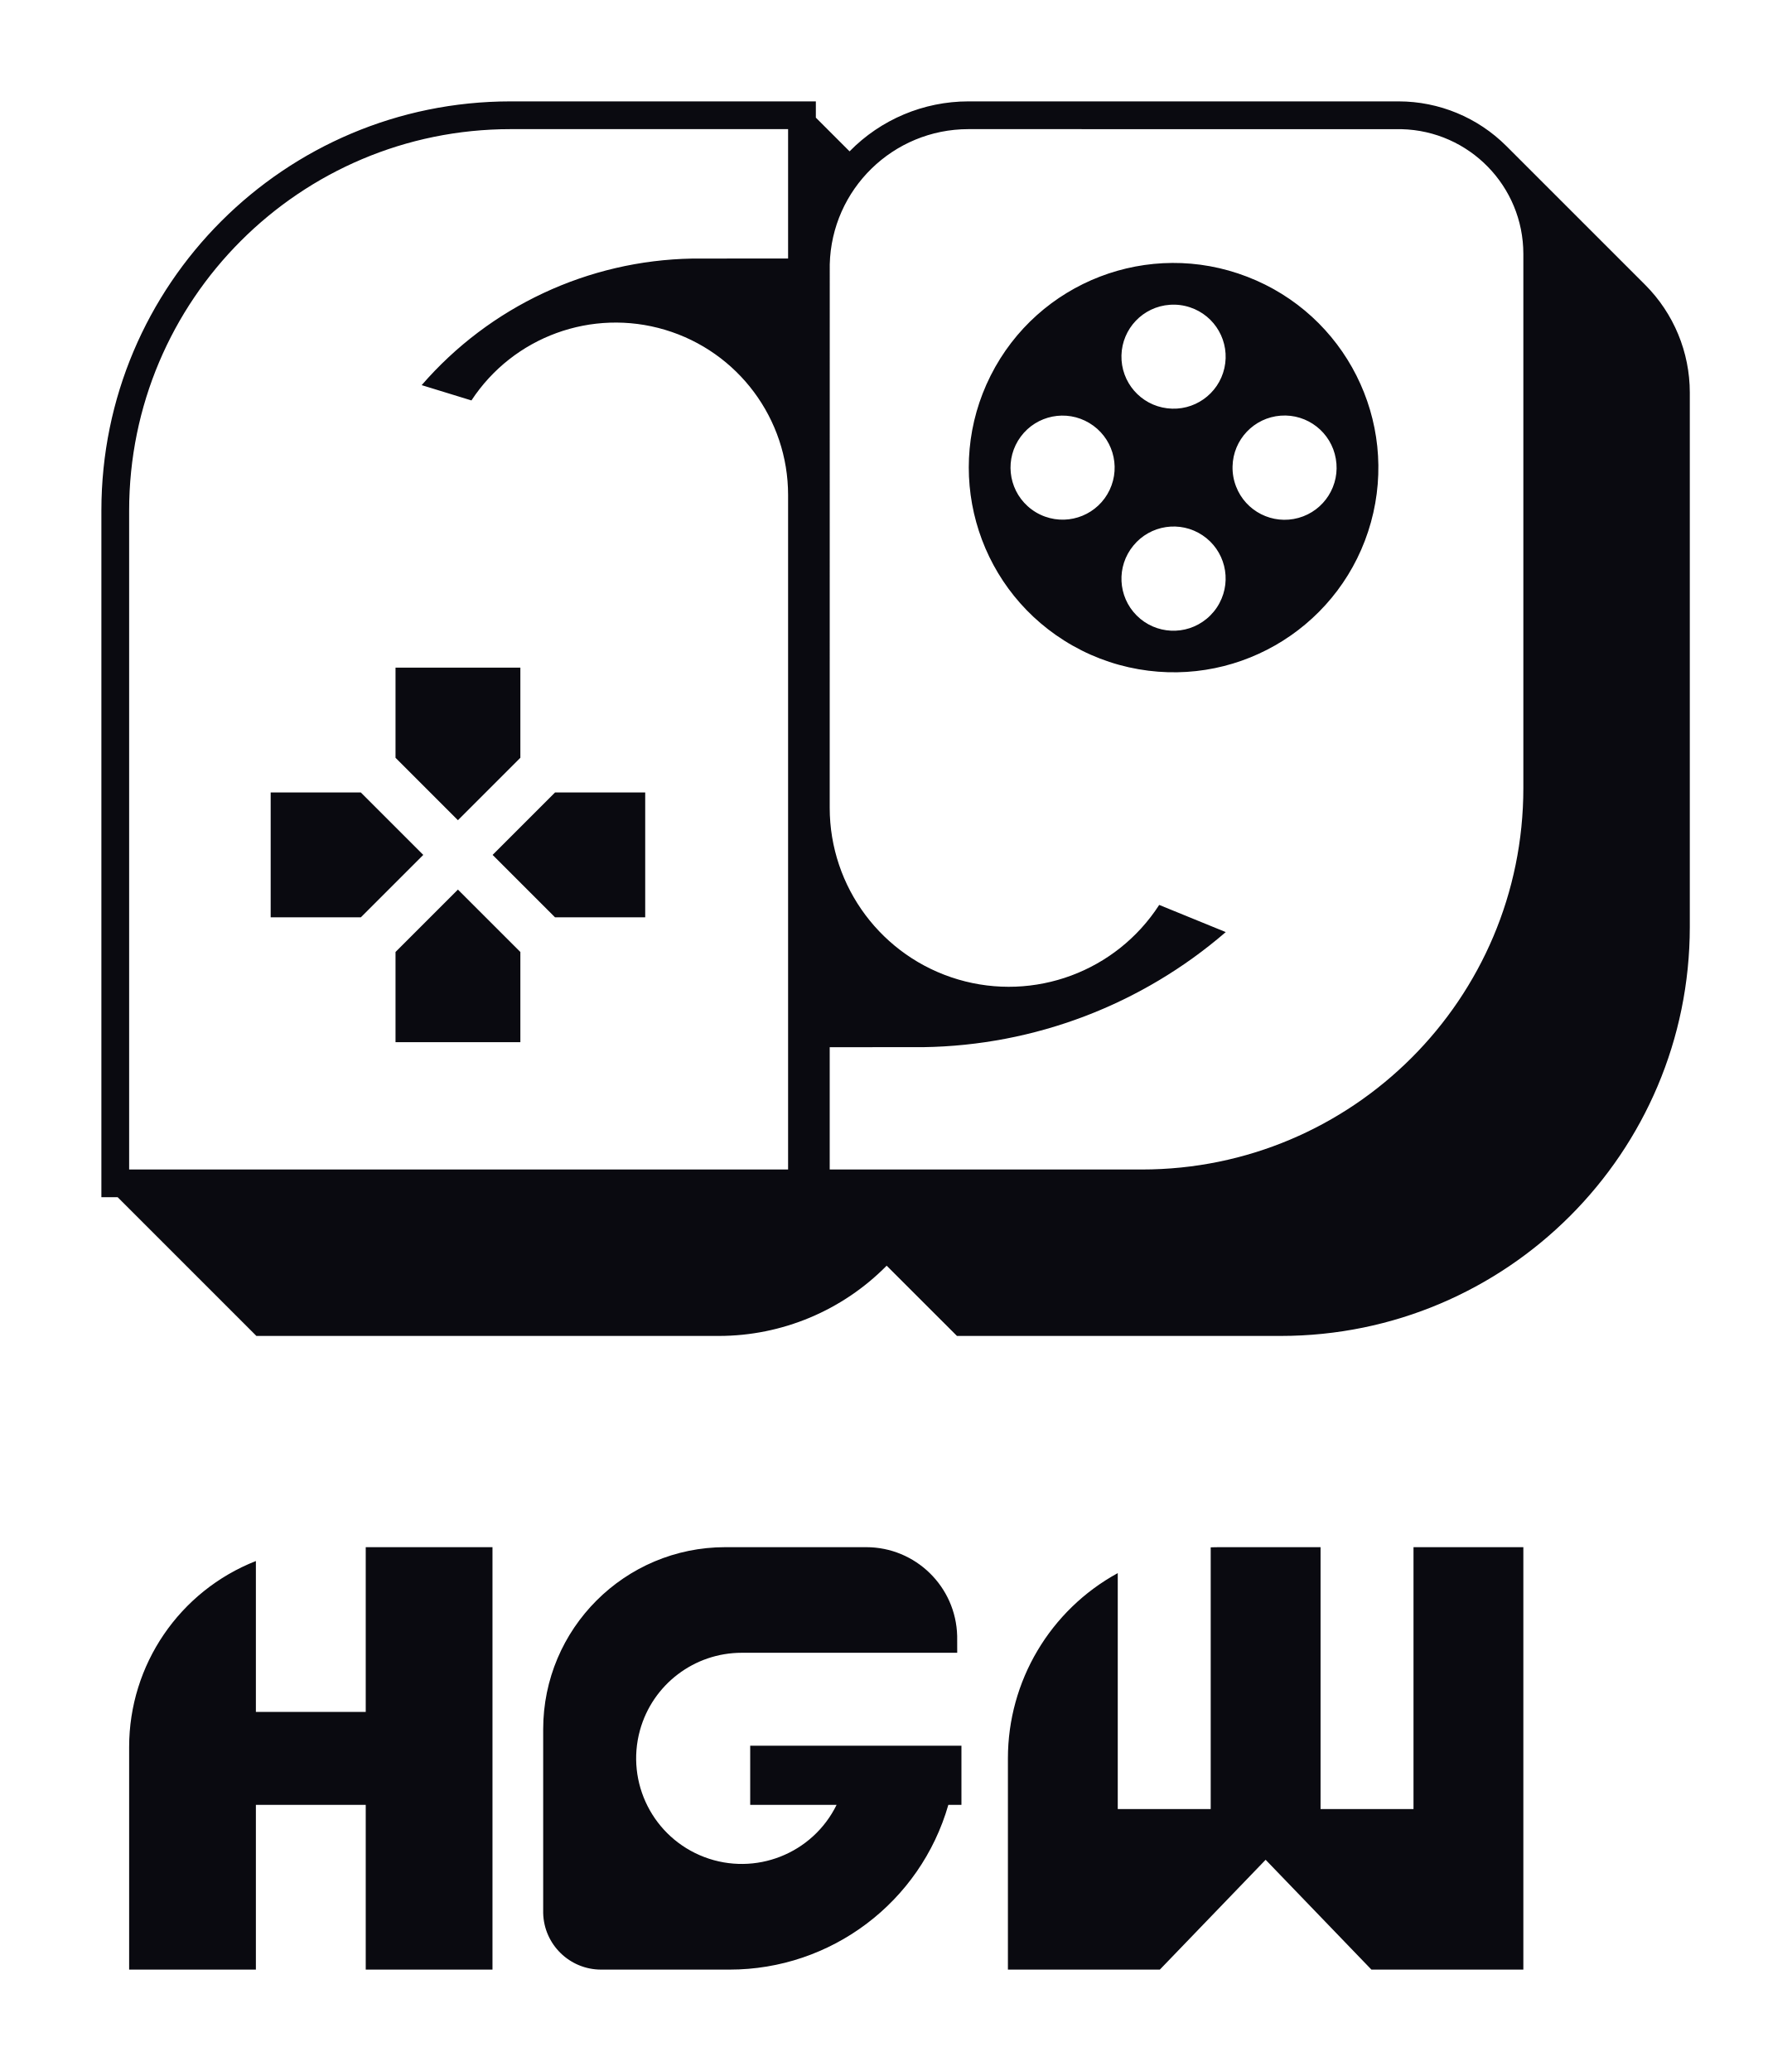
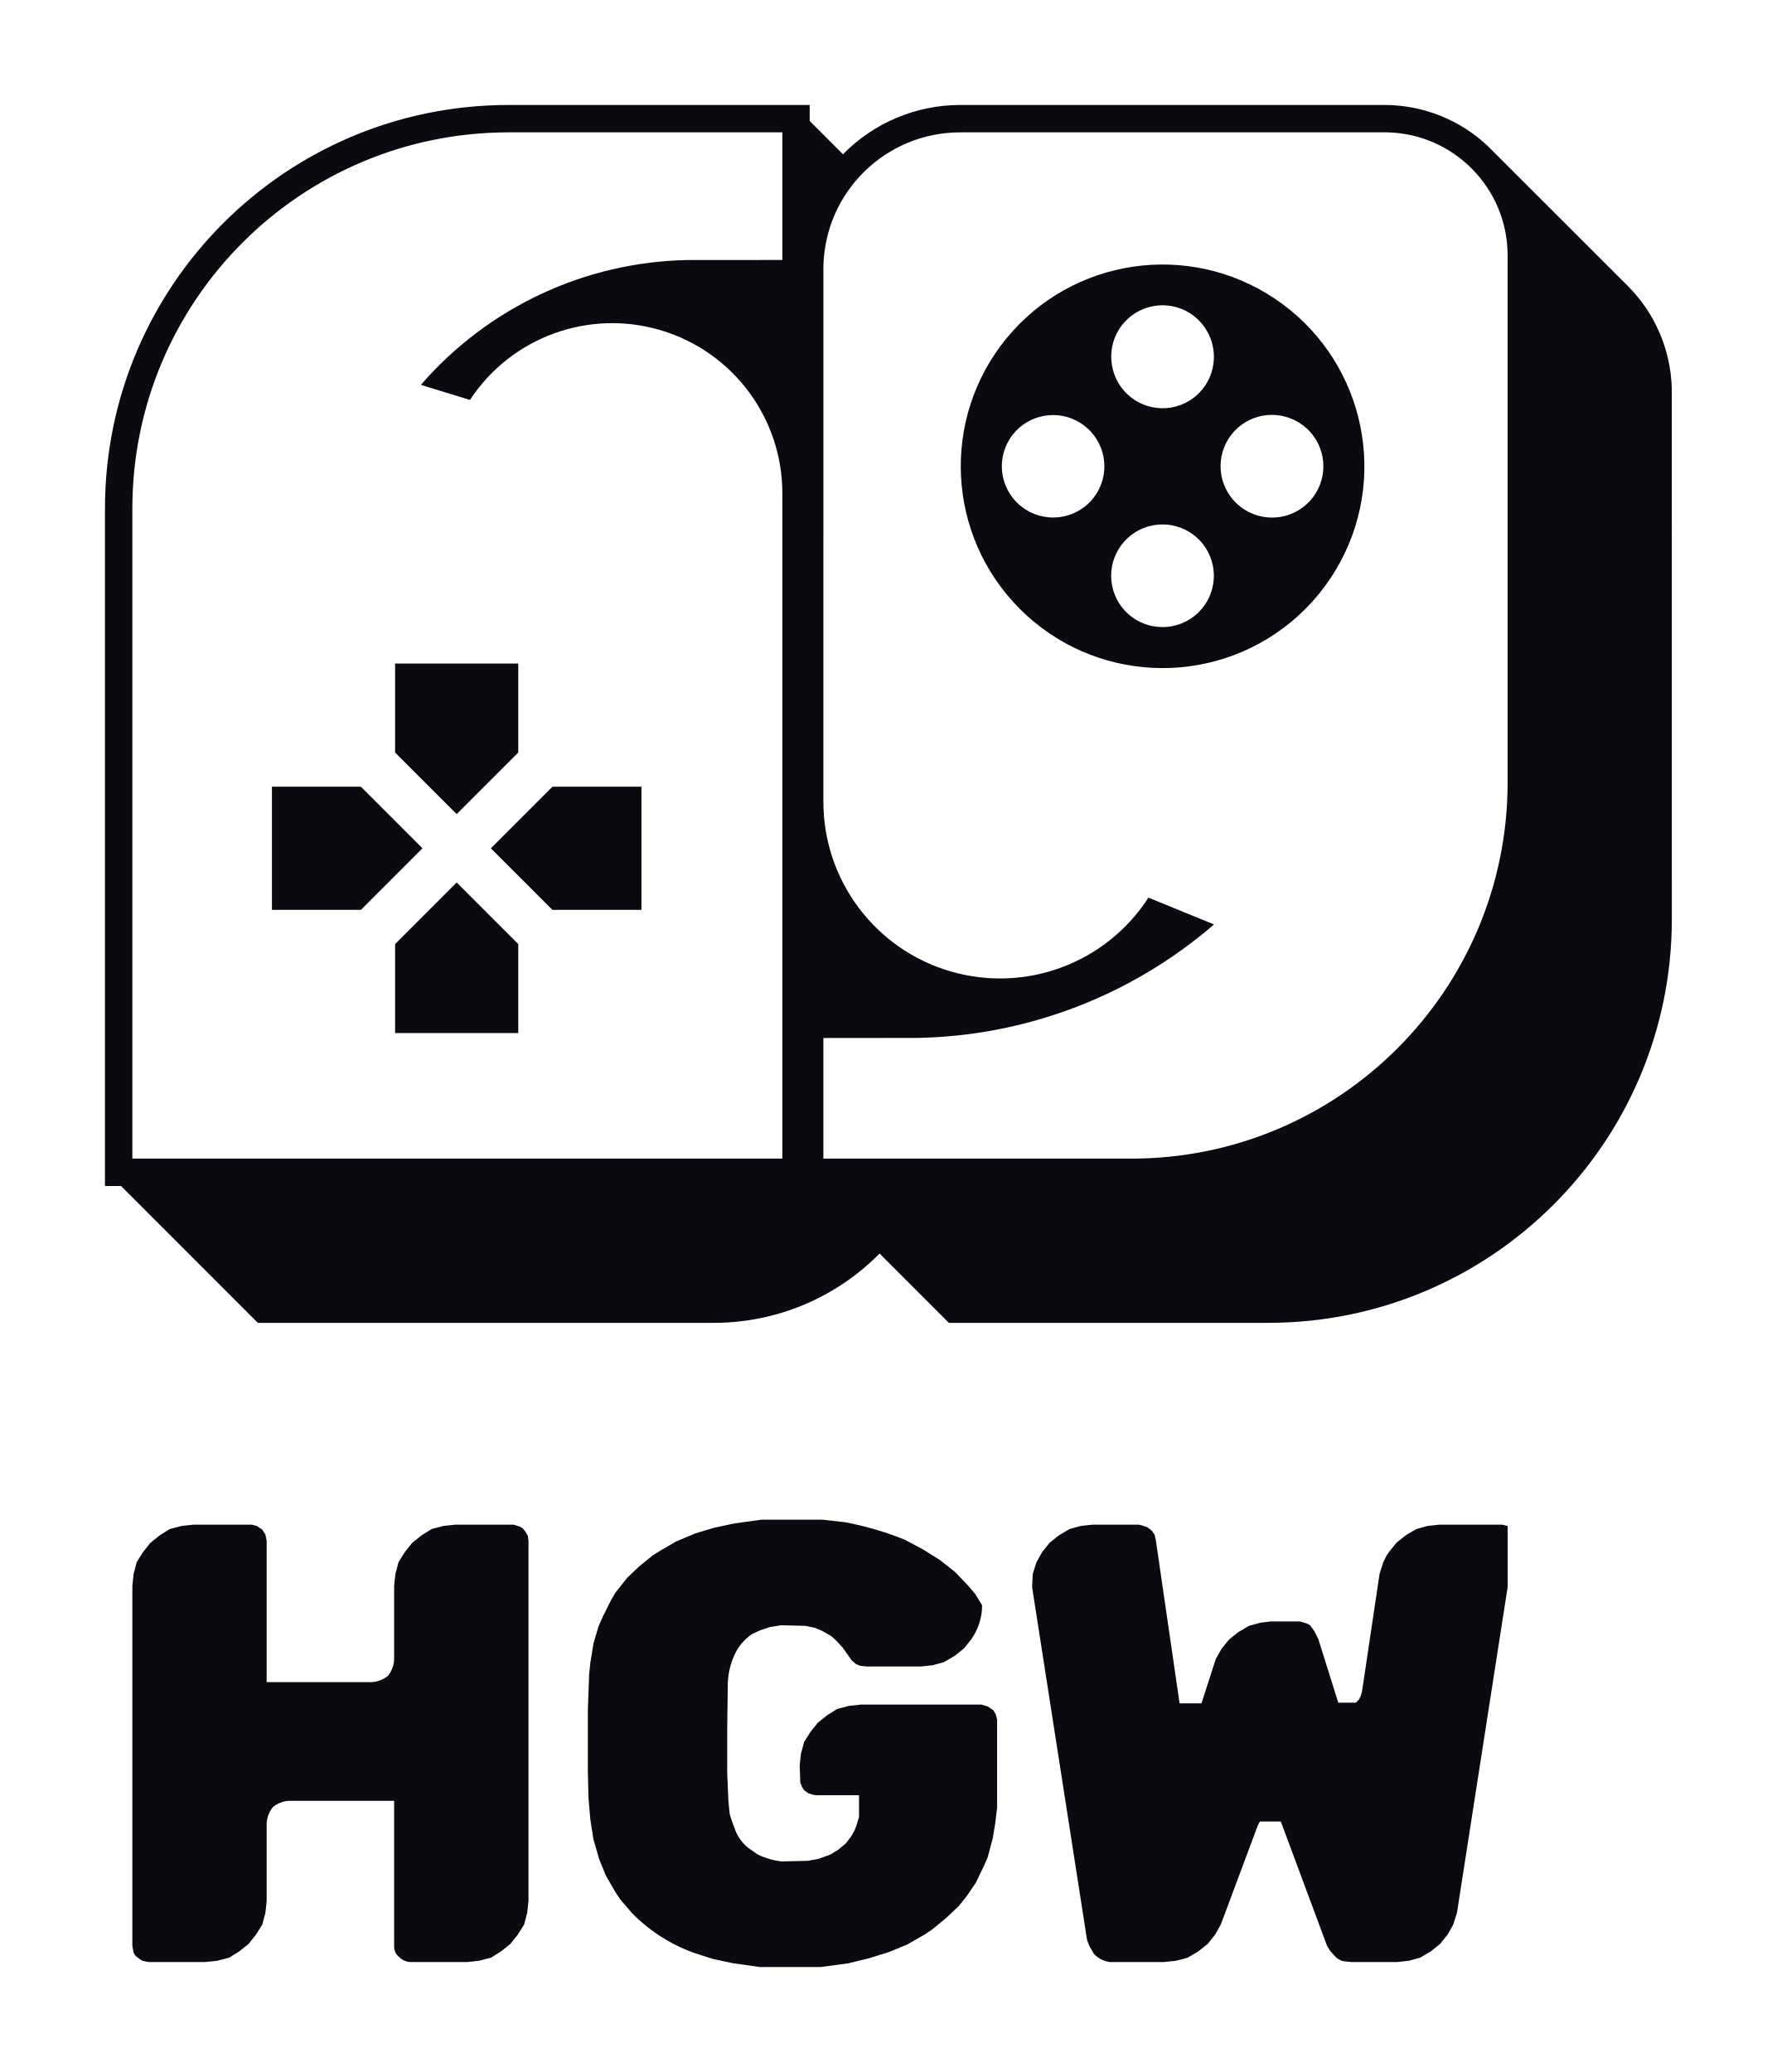
- <svg xmlns="http://www.w3.org/2000/svg" viewBox="-24.567 -466.239 423.97 490.239" width="423.97" height="490.239" role="img" aria-labelledby="title">
-   <path id="mark" fill="#0A0A10" fill-rule="evenodd" d="M176.52 -430.41L168.54 -438.39L168.54 -442.24L96.26 -442.24A96.86 96.86 0 0 0 -0.57 -345.41L-0.57 -182.84L3.28 -182.84L36.12 -150L145.59 -150A55.8 55.8 0 0 0 185.3 -166.63L201.94 -150L278.58 -150A96.86 96.86 0 0 0 375.4 -246.83L375.4 -373.32A36.11 36.11 0 0 0 364.85 -398.8L331.96 -431.69A36.11 36.11 0 0 0 306.49 -442.24L204.62 -442.24A39.38 39.38 0 0 0 176.52 -430.41Z M75.24 -375.07L87.02 -371.45A40.82 40.82 0 0 1 161.97 -349.06L161.97 -189.4L6 -189.4L6 -345.37A90.3 90.3 0 0 1 96.3 -435.67L161.97 -435.67L161.97 -405.05L139.28 -405.03A86.76 86.76 0 0 0 75.24 -375.07Z M265.56 -245.6L249.81 -252.03A42.39 42.39 0 0 1 171.82 -275.03L171.83 -403.64A32.84 32.84 0 0 1 204.66 -435.67L307.17 -435.66A29.55 29.55 0 0 1 336 -406.12L336 -279.7A90.3 90.3 0 0 1 245.7 -189.4L171.82 -189.4L171.82 -218.35L194.01 -218.36A111.97 111.97 0 0 0 265.56 -245.6Z M98.6 -308.2L69.05 -308.2L69.05 -286.86L83.82 -272.08L98.6 -286.86Z M39.5 -278.65L39.5 -249.09L60.84 -249.09L75.62 -263.87L60.84 -278.65Z M128.15 -249.09L128.15 -278.65L106.81 -278.65L92.03 -263.87L106.81 -249.09Z M69.05 -219.54L98.6 -219.54L98.6 -240.89L83.82 -255.66L69.05 -240.89Z M244.93 -307.82A48.43 48.43 0 0 0 270.64 -400.73A48.43 48.43 0 0 0 227.3 -314.62A48.43 48.43 0 0 0 244.93 -307.82Z M257.07 -393.5A12.31 12.31 0 0 1 251.7 -369.59A12.31 12.31 0 0 1 252.31 -394.09A12.31 12.31 0 0 1 257.07 -393.5Z M218.67 -346.42A12.31 12.31 0 0 1 233.27 -366.1A12.31 12.31 0 0 1 222.79 -343.95A12.31 12.31 0 0 1 218.67 -346.42Z M267.17 -355.84A12.31 12.31 0 0 1 291.61 -357.65A12.31 12.31 0 0 1 267.99 -351.11A12.31 12.31 0 0 1 267.17 -355.84Z M261.02 -319.75A12.31 12.31 0 0 1 243.69 -337.08A12.31 12.31 0 0 1 264.07 -323.47A12.31 12.31 0 0 1 261.02 -319.75Z" />
-   <path id="type" fill="#0A0A10" fill-rule="evenodd" d="M36 -96.72A47.29 47.29 0 0 0 6 -52.7L6 0L36 0L36 -39L62 -39L62 0L92 0L92 -100L62 -100L62 -61L36 -61Z M173.45 -39A25 25 0 0 1 126.91 -56.67A25 25 0 0 1 151 -75L202 -75L201.99 -78.97A21.56 21.56 0 0 0 180.44 -100L147.12 -100A43.12 43.12 0 0 0 104 -56.88L104 -13.38A13.72 13.72 0 0 0 117.72 0L148.1 0A53.89 53.89 0 0 0 199.9 -39L203 -39L203 -53L153 -53L153 -39Z M240 -93.86A49.99 49.99 0 0 0 214 -50L214 0L249.96 0L275 -26L300.04 0L336 0L336 -100L310 -100L310 -38L288 -38L288 -100L264 -100L262.77 -99.98L262 -99.96L262 -38L240 -38Z" />
+ <svg xmlns="http://www.w3.org/2000/svg" viewBox="-21.4 -448.592 406.23 473.735" width="406.23" height="473.735" role="img" aria-labelledby="title">
+   <path id="mark" fill="#0A0A10" fill-rule="evenodd" d="M179.7 -161.99L195.55 -146.14L268.57 -146.14A92.29 92.29 0 0 0 360.83 -238.4L360.82 -359.74A34.41 34.41 0 0 0 350.78 -383.2L318.86 -415.1A34.41 34.41 0 0 0 295.17 -424.59L198.1 -424.59A37.52 37.52 0 0 0 171.33 -413.32L163.72 -420.93L163.72 -424.59L94.86 -424.59A92.29 92.29 0 0 0 2.6 -332.34L2.6 -177.43L6.27 -177.43L37.55 -146.14L141.86 -146.14A53.16 53.16 0 0 0 179.7 -161.99Z M74.83 -360.6L86.05 -357.15A38.9 38.9 0 0 1 157.47 -335.81L157.47 -183.69L8.86 -183.69L8.86 -332.3A86.04 86.04 0 0 1 94.89 -418.33L157.47 -418.33L157.47 -389.15L135.85 -389.14A82.66 82.66 0 0 0 74.83 -360.6Z M256.16 -237.23L241.17 -243.36A40.39 40.39 0 0 1 166.85 -265.27L166.86 -387.82A31.29 31.29 0 0 1 198.14 -418.33L295.82 -418.33A28.16 28.16 0 0 1 323.29 -390.18L323.29 -269.72A86.04 86.04 0 0 1 237.25 -183.69L166.85 -183.69L166.85 -211.27L187.99 -211.28A106.69 106.69 0 0 0 256.16 -237.23Z M97.09 -296.88L68.93 -296.88L68.93 -276.54L83.01 -262.46L97.09 -276.54Z M75.19 -254.64L61.11 -268.72L40.77 -268.72L40.77 -240.56L61.11 -240.56Z M125.25 -240.56L125.25 -268.72L104.91 -268.72L90.83 -254.64L104.91 -240.56Z M68.93 -212.4L97.09 -212.4L97.09 -232.74L83.01 -246.82L68.93 -232.74Z M285.1 -320.23A46.15 46.15 0 0 0 208.73 -371.26A46.15 46.15 0 0 0 273.68 -306.31A46.15 46.15 0 0 0 285.1 -320.23Z M256.13 -366.73A11.73 11.73 0 0 1 232.84 -365.01A11.73 11.73 0 0 1 255.35 -371.24A11.73 11.73 0 0 1 256.13 -366.73Z M210.13 -349.2A11.73 11.73 0 0 1 229.85 -336.71A11.73 11.73 0 0 1 208.07 -345.11A11.73 11.73 0 0 1 210.13 -349.2Z M262.21 -332.73A11.73 11.73 0 0 1 274.71 -352.46A11.73 11.73 0 0 1 266.3 -330.68A11.73 11.73 0 0 1 262.21 -332.73Z M244.4 -305.22A11.73 11.73 0 0 1 242.11 -328.46A11.73 11.73 0 0 1 248.89 -306.12A11.73 11.73 0 0 1 244.4 -305.22Z" />
+   <path id="type" fill="#0A0A10" fill-rule="evenodd" d="M39.57 -64L39.57 -96.29L39.29 -97.71L38.57 -98.86L37.29 -99.71L36.14 -100L22.86 -100L20.14 -99.71L17.43 -99L15.14 -97.57L13 -95.86L11.29 -93.71L9.86 -91.43L9.14 -88.71L8.86 -86L8.86 -3.71L9.14 -2.14L9.57 -1.43L10.29 -0.86L11.14 -0.29L12.57 0L25.57 0L28.29 -0.29L31 -1L33.29 -2.43L35.43 -4.14L37.14 -6.29L38.57 -8.57L39.29 -11.29L39.57 -14L39.57 -31.86A6.48 6.48 0 0 1 41 -35.43A6.48 6.48 0 0 1 44.57 -36.86L68.71 -36.86L68.71 -3.43A2.96 2.96 0 0 0 69.86 -1.14A3.83 3.83 0 0 0 72.43 0L85.43 0L88.14 -0.29L90.86 -1L93.14 -2.43L95.29 -4.14L97 -6.29L98.43 -8.57L99.14 -11.29L99.43 -14L99.43 -96.29L99.29 -97.43L98.71 -98.43L98.14 -99.14L97.43 -99.57L96 -100L82.71 -100L80 -99.71L77.29 -99L75 -97.57L72.86 -95.86L71.14 -93.71L69.71 -91.43L69 -88.71L68.71 -86L68.71 -69A6.48 6.48 0 0 1 67.29 -65.43A6.48 6.48 0 0 1 63.71 -64Z M175 -38.14L175 -33.14L174.43 -31.29L174 -30.14L173.29 -28.86L172 -27.14L170.29 -25.71L168.43 -24.57L165.71 -23.57L163.29 -23.14L157.29 -23A17.37 17.37 0 0 1 151.86 -24.57L150 -25.86A9.36 9.36 0 0 1 146.71 -30.14L145.86 -32.43L145.43 -33.86L145.14 -36.71L144.86 -43.29L144.86 -53.14L145 -64A17.14 17.14 0 0 1 147.14 -71.43A11.7 11.7 0 0 1 150.57 -75L152.43 -75.86L154.57 -76.57L157.14 -77L162.71 -76.86L164.86 -76.43L166.57 -75.71L168.57 -74.57L169.71 -73.57L171.29 -71.86L173.29 -69L174.29 -68.14L175.29 -67.71L176.86 -67.57L189.14 -67.57L191.86 -67.86L194.43 -68.57L196.86 -70L199 -71.71L200.71 -73.86A13.47 13.47 0 0 0 203.14 -81.57L201.57 -84.14L199.86 -86.14L197 -89.14L193.57 -91.86L189.71 -94.29L185.43 -96.57A71.5 71.5 0 0 0 171.71 -100.57L166.57 -101.14L152.71 -101.14L146.57 -100.29L141.86 -99.29L137.57 -98L133.14 -96.14L129.71 -94.14L127.86 -93L124.71 -90.43L122 -87.86L119.29 -84.43L118.29 -82.71L116.43 -79L115.43 -76.71L114.29 -72.86L113.57 -68.43L113.29 -65.71L113 -57.57L113 -43.57L113.14 -37.57L113.57 -32.57L114.29 -28L115.57 -23.57L117.14 -19.71L119.29 -16L120.43 -14.29L123.14 -11.14A37.78 37.78 0 0 0 137.14 -2.14L141.57 -0.71L146.29 0.29L152.29 1.14L166.29 1.14L172.57 0.29L177.29 -0.86L181.86 -2.29L186 -4L190 -6.29L191.71 -7.43L195 -10.14L197.86 -12.86L199.57 -15L201.71 -18.14L203.57 -22L204.43 -24L205.57 -28.29L206.14 -31.71L206.57 -35.29L206.57 -55.43L206.29 -56.57L205.71 -57.57L204.43 -58.43L203 -58.86L175.43 -58.86L172.71 -58.57L170 -57.86L167.71 -56.43L165.57 -54.71L163.86 -52.57L162.43 -50.29L161.71 -47.57L161.43 -45L161.57 -41L162 -40L162.43 -39.29L163.43 -38.57L164.29 -38.29L165.14 -38.14Z M248.29 -59.14L242.86 -96.43L242.57 -97.71L241.86 -98.71L240.86 -99.43L239.57 -99.86L238.86 -100L228.43 -100L225.71 -99.71L223.14 -99L220.71 -97.57L218.57 -95.86L216.86 -93.71L215.57 -91.43L214.71 -88.71L214.57 -85.71L227.14 -5L227.71 -3.57L228.71 -1.86A6.07 6.07 0 0 0 232.29 0L244.71 0L247.43 -0.29L249.14 -0.71L250.14 -1L252.57 -2.43L254.71 -4.14L256.43 -6.29L257.71 -8.57L266.14 -31.14L266.57 -32L266.71 -32.14L271.43 -32.14L282 -3.71L282.71 -2.57L283.71 -1.43L284.29 -0.86L285.29 -0.29L286.14 -0.14L287.57 0L298 0L300.71 -0.29L303.29 -1L305.71 -2.43L307.86 -4.14L309.57 -6.29L310.86 -8.57L311.71 -11.29L323.29 -85.71L323.29 -99.71L322 -100L307.71 -100L305 -99.71L302.43 -99L300 -97.57L297.86 -95.86L296.14 -93.71L295.57 -92.86L294.86 -91.43L294 -88.71L290 -61.86L289.71 -60.86L289.29 -60L288.57 -59.29L284.57 -59.29L280 -73.86L279.14 -75.57L278.14 -77L277.29 -77.43L275.86 -77.86L269 -77.86L266.71 -77.57L264.14 -76.86L261.71 -75.43L259.57 -73.71L257.86 -71.57L256.57 -69.29L253.29 -59.14Z" />
</svg>
